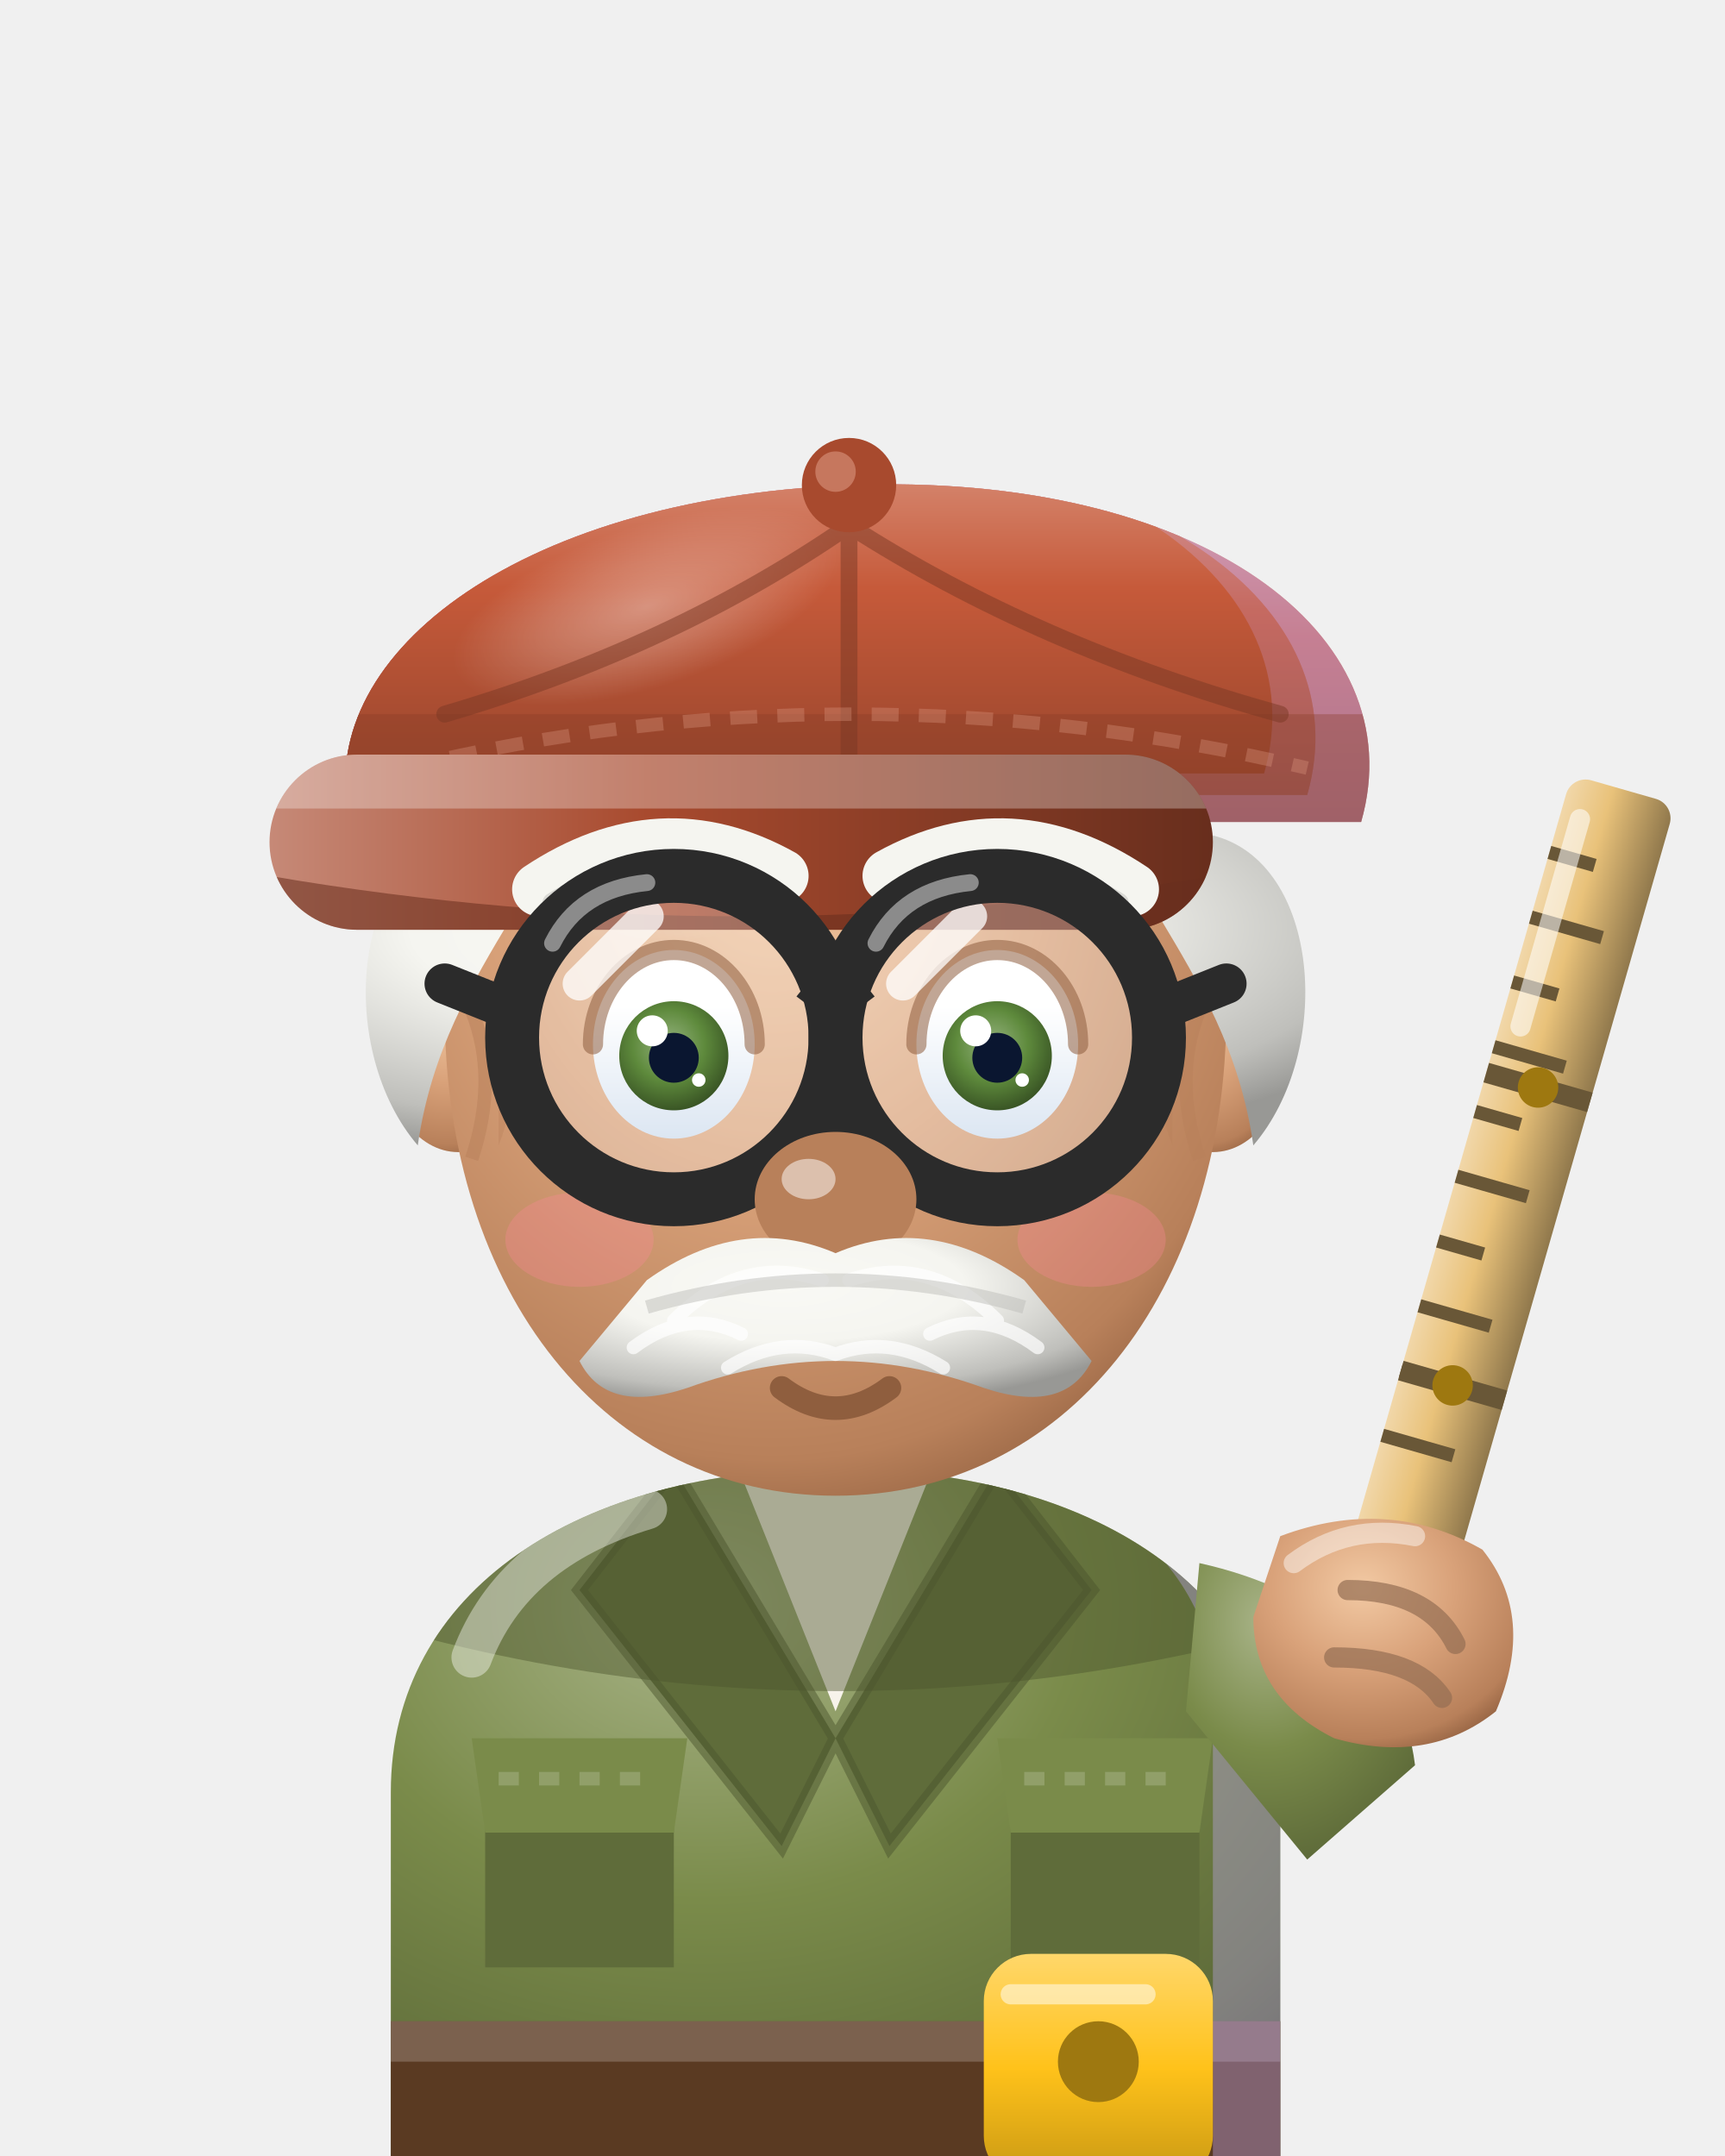
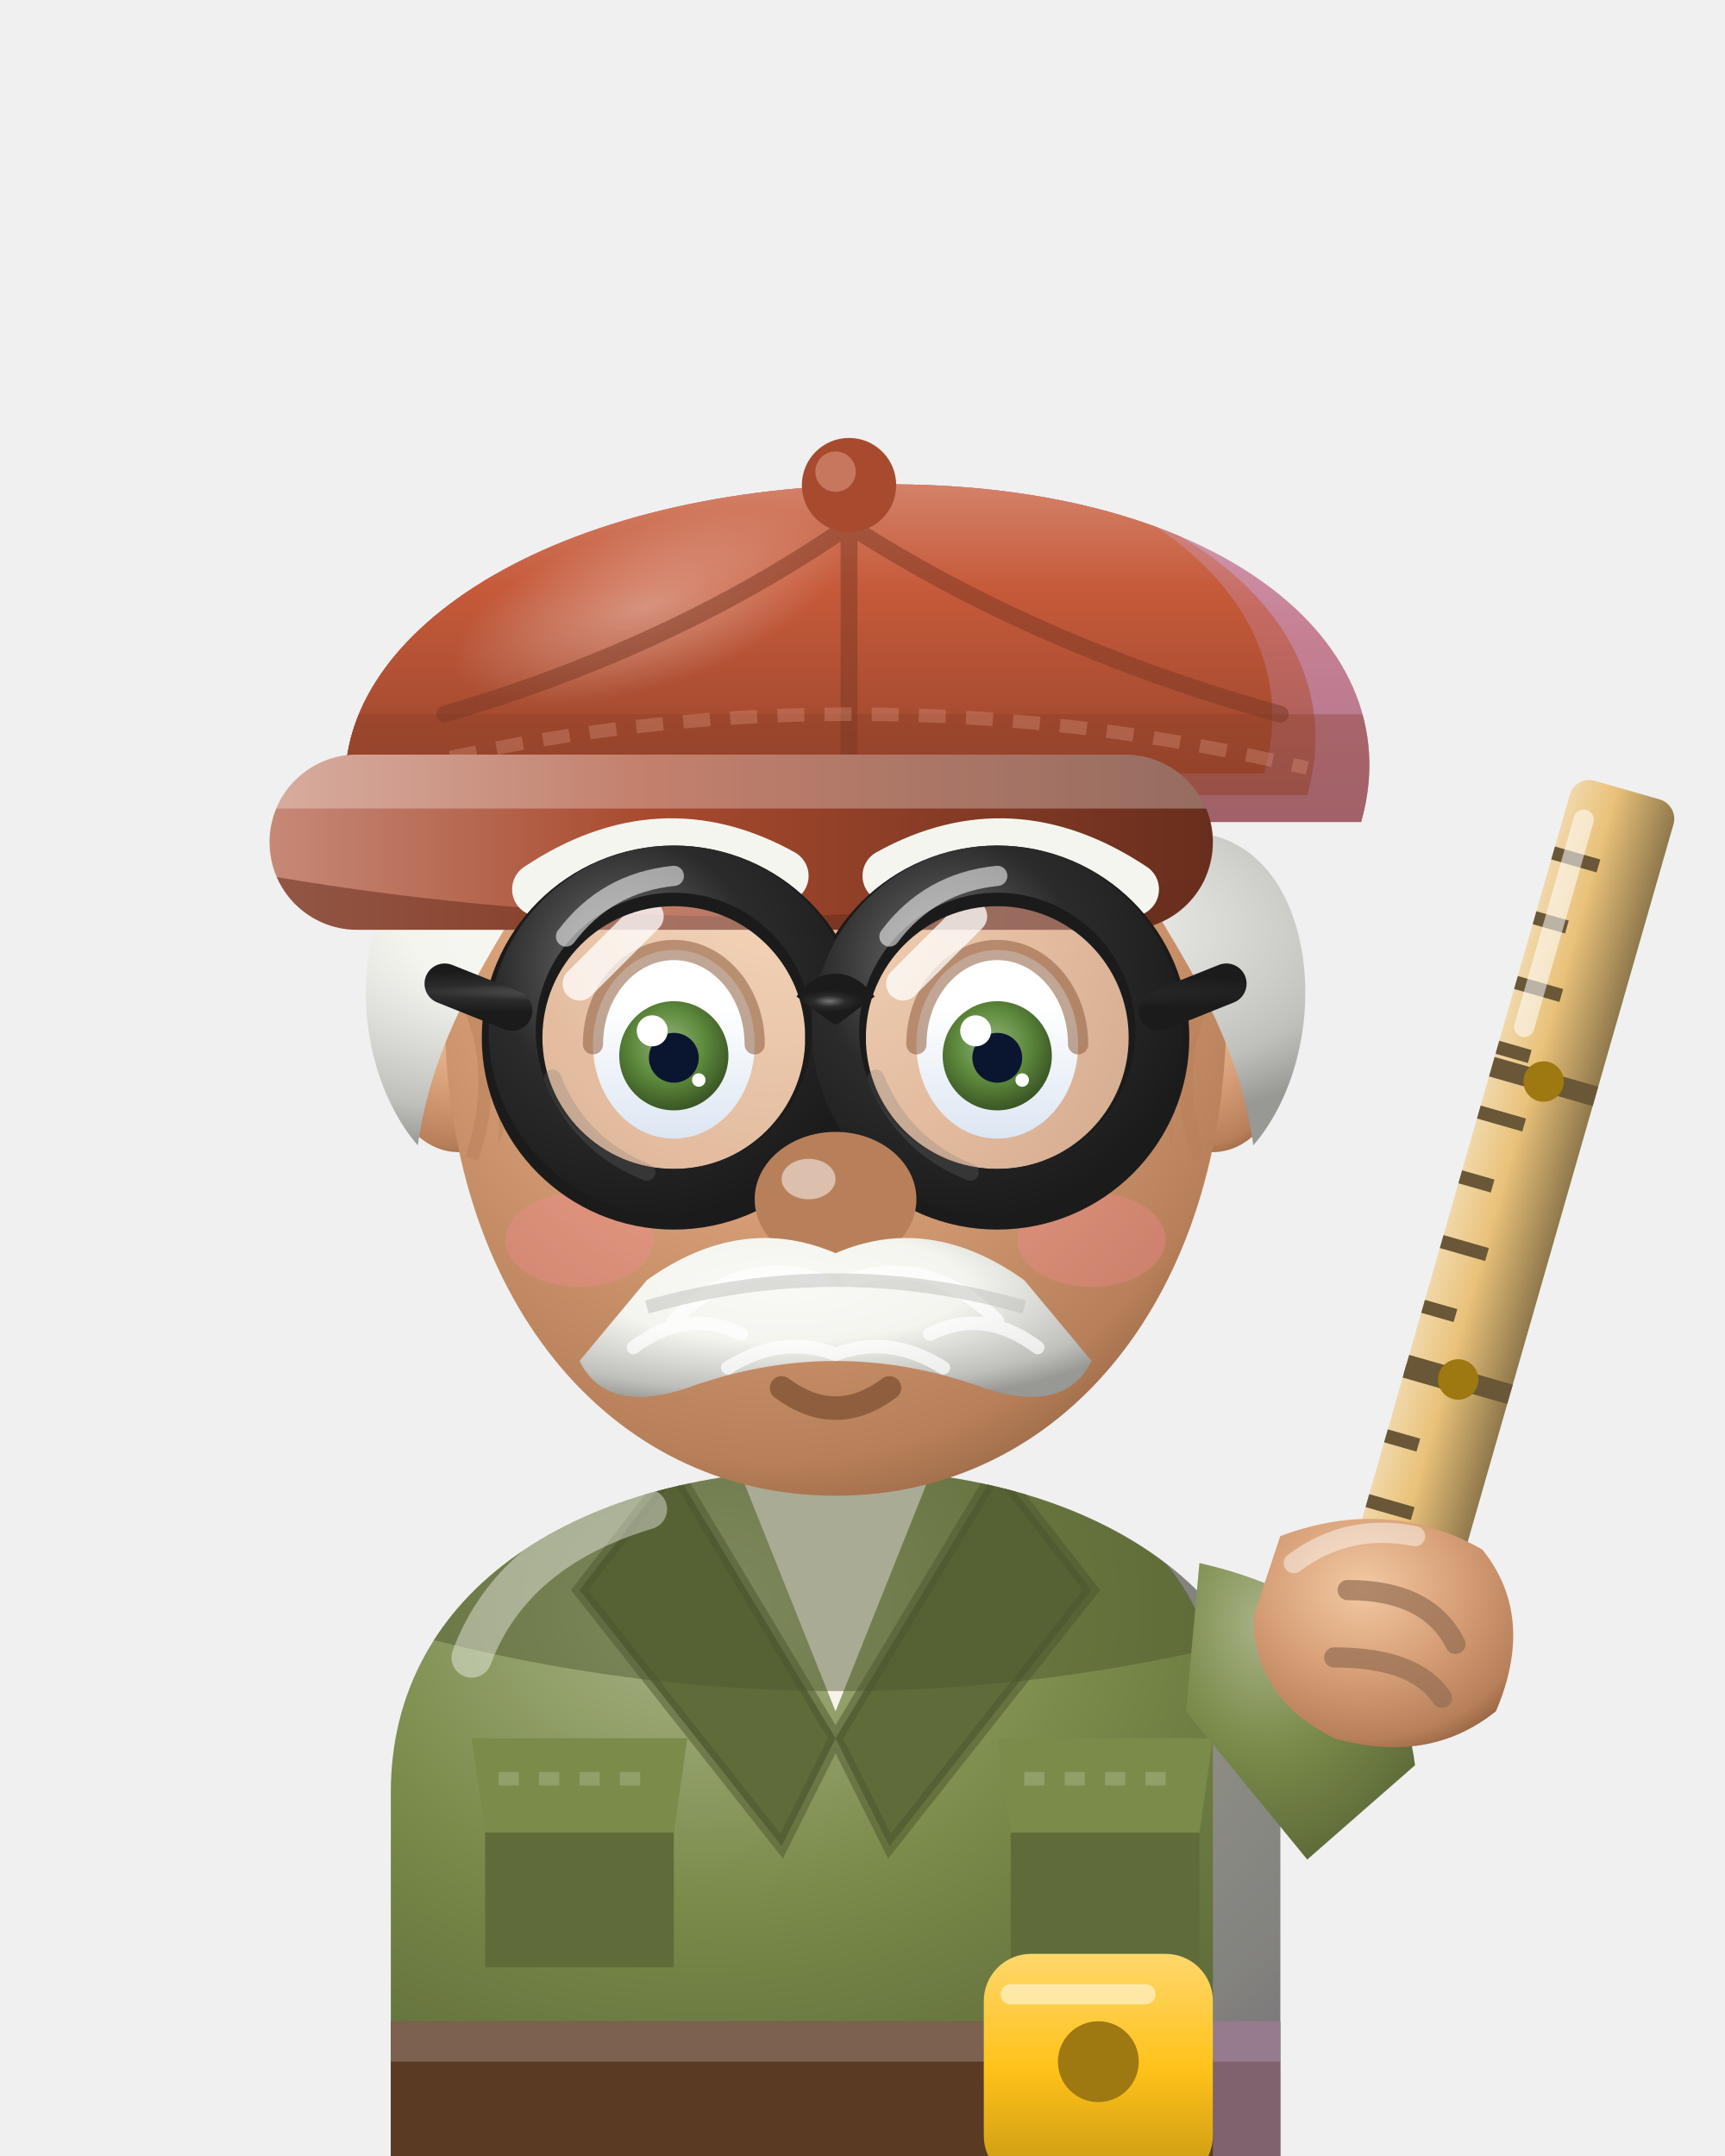
<svg xmlns="http://www.w3.org/2000/svg" viewBox="0 0 256 320" width="256" height="320">
  <defs>
    <radialGradient id="gS" cx="0.42" cy="0.3" r="0.78">
      <stop offset="0" stop-color="#F2C9A3" />
      <stop offset=".45" stop-color="#D9A27A" />
      <stop offset=".85" stop-color="#B8805A" />
      <stop offset="1" stop-color="#8F5E3E" />
    </radialGradient>
    <linearGradient id="gC" x1="0" y1="0" x2="0" y2="1">
      <stop offset="0" stop-color="#DA947F" />
      <stop offset="0.45" stop-color="#C65A3A" />
      <stop offset="1" stop-color="#9A462D" />
    </linearGradient>
    <linearGradient id="gBd" x1="0" y1="0" x2="1" y2="0">
      <stop offset="0" stop-color="#C68977" />
      <stop offset=".4" stop-color="#A84A2E" />
      <stop offset="1" stop-color="#682E1D" />
    </linearGradient>
    <radialGradient id="gJ" cx="0.35" cy="0.2" r="0.95">
      <stop offset="0" stop-color="#A9B489" />
      <stop offset=".45" stop-color="#7A8B4A" />
      <stop offset=".85" stop-color="#5F6C3A" />
      <stop offset="1" stop-color="#4C562E" />
    </radialGradient>
    <radialGradient id="gW" cx="0.4" cy="0.3" r="0.78">
      <stop offset="0" stop-color="#F9F9F5" />
      <stop offset=".45" stop-color="#F5F5F0" />
      <stop offset=".85" stop-color="#BFBFBB" />
      <stop offset="1" stop-color="#989895" />
    </radialGradient>
    <linearGradient id="gR" x1="0" y1="0" x2="1" y2="0">
      <stop offset="0" stop-color="#F1D7A9" />
      <stop offset=".4" stop-color="#E9C27A" />
      <stop offset="1" stop-color="#90784C" />
    </linearGradient>
    <linearGradient id="gTp" x1="0" y1="0" x2="0" y2="1">
      <stop offset="0" stop-color="#FFD76A" />
      <stop offset="0.5" stop-color="#FFC21A" />
      <stop offset="1" stop-color="#C79714" />
    </linearGradient>
    <radialGradient id="gSp" cx="0.5" cy="0.5" r="0.5">
      <stop offset="0" stop-color="#FFFFFF" stop-opacity="0.35" />
      <stop offset="0.55" stop-color="#FFFFFF" stop-opacity="0.175" />
      <stop offset="1" stop-color="#FFFFFF" stop-opacity="0" />
    </radialGradient>
+     <radialGradient id="gFr" cx="0.35" cy="0.3" r="0.8">
+       <stop offset="0" stop-color="#757575" />
+       <stop offset="0.5" stop-color="#2B2B2B" />
+       <stop offset="1" stop-color="#1B1B1B" />
+     </radialGradient>
    <linearGradient id="eyw" x1="0" y1="0" x2="0" y2="1">
      <stop offset=".3" stop-color="#FFFFFF" />
      <stop offset="1" stop-color="#DCE6F2" />
    </linearGradient>
    <radialGradient id="eyi" cx=".45" cy=".4" r=".6">
      <stop offset="0" stop-color="#96B380" />
      <stop offset=".55" stop-color="#5E8A3C" />
      <stop offset="1" stop-color="#3A5625" />
    </radialGradient>
    <g id="ey">
      <ellipse rx="12" ry="14" fill="url(#eyw)" />
      <circle cy="1.7" r="8.1" fill="url(#eyi)" />
      <circle cy="2" r="3.7" fill="#0A1630" />
      <circle cx="-3.2" cy="-2" r="2.3" fill="#FFFFFF" />
      <circle cx="3.7" cy="5.3" r="1" fill="#FFFFFF" />
      <path d="M-12 0A12 14 0 0 1 12 0" fill="none" stroke="#8F5E3E" stroke-opacity=".55" stroke-width="3" stroke-linecap="round" />
    </g>
    <path id="fc" d="M124 84C160 84 182 112 182 150C182 192 158 222 124 222C90 222 66 192 66 150C66 112 88 84 124 84Z" />
-     <path id="jt" d="M58 320V266C58 236 86 218 124 218C162 218 190 236 190 266V320Z" />
    <path id="cr" d="M52 122C46 98 76 74 126 72C178 70 210 94 202 122Z" />
    <rect id="peak" x="40" y="112" width="140" height="26" rx="13" />
    <clipPath id="cfc">
      <use href="#fc" />
-     </clipPath>
-     <clipPath id="cjt">
-       <use href="#jt" />
    </clipPath>
    <clipPath id="ccr">
      <use href="#cr" />
    </clipPath>
    <clipPath id="cpeak">
      <use href="#peak" />
+     </clipPath>
+     <g id="ruler">
+       <rect x="-8" y="-136" width="16" height="136" rx="3" fill="url(#gR)" />
+       <path d="M-8 -124H-1M-8 -114H-3M-8 -104H-1M-8 -94H-3M-8 -84H-1M-8 -74H-3M-8 -64H-1M-8 -54H-3M-8 -44H-1M-8 -34H-3M-8 -24H-1M-8 -14H-3" stroke="#695737" stroke-width="2" />
+       <path d="M-8 -45H8M-8 -91H8" stroke="#695737" stroke-width="3" />
+       <circle cy="-45" r="3" fill="#9E7810" />
+       <circle cy="-91" r="3" fill="#9E7810" />
+       <path d="M-5 -130V-98" stroke="#FFFFFF" stroke-opacity=".55" stroke-width="3" stroke-linecap="round" />
+     </g>
+     <path id="jt" d="M58 320V266C58 236 86 218 124 218C162 218 190 236 190 266V320Z" />
+     <clipPath id="cjt">
+       <use href="#jt" />
    </clipPath>
  </defs>
  <use href="#jt" fill="url(#gJ)" />
  <g clip-path="url(#cjt)">
    <path d="M108 214L124 254L140 214Z" fill="#F7F3EA" />
    <path d="M100 218L124 258L116 274L86 236ZM148 218L124 258L132 274L162 236Z" fill="#5F6C3A" />
    <path d="M100 218L124 258L116 274L86 236ZM148 218L124 258L132 274L162 236Z" fill="none" stroke="#4C562E" stroke-opacity=".5" stroke-width="2" />
    <path d="M72 262H100V292H72ZM150 262H178V292H150Z" fill="#5F6C3A" />
    <path d="M70 258H102L100 272H72ZM148 258H180L178 272H150Z" fill="#7A8B4A" />
    <path d="M74 264H98M152 264H176" stroke="#A9B489" stroke-opacity=".5" stroke-width="2" stroke-dasharray="3 3" />
    <path d="M50 300H200V330H50Z" fill="#5A3A22" />
    <path d="M50 300H200V306H50Z" fill="#FFFFFF" fill-opacity=".2" />
    <path d="M40 218H210V236Q124 266 40 236Z" fill="#4C562E" fill-opacity=".45" />
    <path d="M70 246Q76 230 96 224" fill="none" stroke="#FFFFFF" stroke-opacity=".4" stroke-width="6" stroke-linecap="round" />
    <path d="M180 330V246Q176 230 160 222L166 214Q188 230 190 250V330Z" fill="#C7ADFF" fill-opacity=".35" />
  </g>
  <rect x="146" y="290" width="34" height="34" rx="7" fill="url(#gTp)" />
  <circle cx="163" cy="306" r="6" fill="#9E7810" />
  <path d="M150 296H170" stroke="#FFFFFF" stroke-opacity=".5" stroke-width="3" stroke-linecap="round" />
  <ellipse cx="68" cy="156" rx="11" ry="15" fill="url(#gS)" />
  <ellipse cx="180" cy="156" rx="11" ry="15" fill="url(#gS)" />
  <use href="#fc" fill="url(#gS)" />
  <g clip-path="url(#cfc)">
    <path d="M40 198C80 236 168 236 208 198V250H40Z" fill="#946E53" fill-opacity=".4" />
    <path d="M40 210C80 242 168 242 208 210V250H40Z" fill="#946E53" fill-opacity=".25" />
    <path d="M40 112H210V140C168 124 82 124 40 140Z" fill="#946E53" fill-opacity=".42" />
    <path d="M172 110Q194 150 172 222H188Q200 170 192 110Z" fill="#C7ADFF" fill-opacity=".32" />
    <ellipse cx="96" cy="128" rx="26" ry="12" fill="url(#gSp)" />
    <g fill="#B8805A" fill-opacity=".35">
      <path d="M74 150Q78 160 74 170M174 150Q170 160 174 170" />
      <path d="M70 150Q74 160 70 172M178 150Q174 160 178 172" fill="none" stroke="#B8805A" stroke-opacity=".5" stroke-width="2" />
    </g>
  </g>
  <path d="M68 124C52 128 50 156 62 170C64 156 70 146 76 136ZM180 124C196 128 198 156 186 170C184 156 178 146 172 136Z" fill="url(#gW)" />
  <use href="#cr" fill="url(#gC)" />
  <g clip-path="url(#ccr)">
    <use href="#cr" fill="#C7ADFF" fill-opacity="0.45" />
    <use href="#cr" fill="url(#gC)" transform="translate(-8 -4)" />
    <use href="#cr" fill="#C7ADFF" fill-opacity="0.2" transform="translate(-8 -4)" />
    <use href="#cr" fill="url(#gC)" transform="translate(-14.4 -7.2)" />
    <path d="M40 106H214V126H40Z" fill="#873D27" fill-opacity=".35" />
    <ellipse cx="96" cy="90" rx="30" ry="12" transform="rotate(-18 96 90)" fill="url(#gSp)" />
    <path d="M126 78Q100 96 66 106M126 78Q154 96 190 106M126 76V120" fill="none" stroke="#7B3824" stroke-opacity=".5" stroke-width="2.5" stroke-linecap="round" />
    <path d="M60 114Q126 98 194 114" fill="none" stroke="#DA947F" stroke-opacity=".35" stroke-width="2" stroke-dasharray="4 3" />
  </g>
  <circle cx="126" cy="72" r="7" fill="#A84A2E" />
  <circle cx="124" cy="70" r="3" fill="#DA947F" fill-opacity=".6" />
  <use href="#peak" fill="url(#gBd)" />
  <g clip-path="url(#cpeak)">
    <rect x="40" y="112" width="140" height="8" fill="#FFFFFF" fill-opacity=".3" />
    <path d="M40 130Q110 142 180 130V140H40Z" fill="#682E1D" fill-opacity=".55" />
  </g>
  <g id="face">
    <g fill="#FF879A" fill-opacity=".3">
      <ellipse cx="86" cy="184" rx="11" ry="7" />
      <ellipse cx="162" cy="184" rx="11" ry="7" />
    </g>
    <path d="M80 132Q98 120 116 130M132 130Q150 120 168 132" fill="none" stroke="#F5F5F0" stroke-width="8" stroke-linecap="round" />
    <path d="M82 134Q98 124 114 132M134 132Q150 124 166 134" fill="none" stroke="#BFBFBB" stroke-opacity=".5" stroke-width="3" stroke-linecap="round" />
    <circle cx="100" cy="154" r="24" fill="#FFFFFF" fill-opacity=".28" />
    <circle cx="148" cy="154" r="24" fill="#FFFFFF" fill-opacity=".28" />
    <use href="#ey" transform="translate(100 155)" />
    <use href="#ey" transform="translate(148 155)" />
    <path d="M86 146L96 136M134 146L144 136" stroke="#FFFFFF" stroke-opacity=".75" stroke-width="5" stroke-linecap="round" />
-     <circle cx="100" cy="154" r="24" fill="none" stroke="#2B2B2B" stroke-width="8" />
-     <circle cx="148" cy="154" r="24" fill="none" stroke="#2B2B2B" stroke-width="8" />
-     <path d="M121 150Q124 146 127 150" fill="none" stroke="#2B2B2B" stroke-width="7" />
-     <path d="M76 150L66 146M172 150L182 146" stroke="#2B2B2B" stroke-width="6" stroke-linecap="round" />
-     <path d="M82 140Q86 132 96 131M130 140Q134 132 144 131" fill="none" stroke="#FFFFFF" stroke-opacity=".45" stroke-width="2.5" stroke-linecap="round" />
+     <circle cx="100" cy="154" r="24" fill="none" stroke="#1B1B1B" stroke-width="9" />
+     <circle cx="148" cy="154" r="24" fill="none" stroke="#1B1B1B" stroke-width="9" />
+     <circle cx="100" cy="153" r="24" fill="none" stroke="url(#gFr)" stroke-width="7" />
+     <circle cx="148" cy="153" r="24" fill="none" stroke="url(#gFr)" stroke-width="7" />
+     <path d="M121 150Q124 146 127 150" fill="none" stroke="url(#gFr)" stroke-width="7" />
+     <path d="M76 150L66 146M172 150L182 146" stroke="url(#gFr)" stroke-width="6" stroke-linecap="round" />
+     <path d="M84 139Q90 131 100 130M132 139Q138 131 148 130" fill="none" stroke="#FFFFFF" stroke-opacity=".55" stroke-width="3" stroke-linecap="round" />
+     <path d="M82 160Q86 170 96 174M130 160Q134 170 144 174" fill="none" stroke="#757575" stroke-opacity=".25" stroke-width="2.5" stroke-linecap="round" />
    <ellipse cx="124" cy="178" rx="12" ry="10" fill="#B8805A" />
    <ellipse cx="120" cy="175" rx="4" ry="3" fill="#FFFFFF" fill-opacity=".5" />
    <path d="M116 206Q124 212 132 206" fill="none" stroke="#8F5E3E" stroke-width="3.5" stroke-linecap="round" />
    <path d="M96 190Q110 180 124 186Q138 180 152 190L162 202Q158 210 146 206Q124 198 102 206Q90 210 86 202Z" fill="url(#gW)" />
    <path d="M100 196Q110 186 122 190M126 190Q138 186 148 196M94 200Q102 194 110 198M138 198Q146 194 154 200M108 203Q116 198 124 201M124 201Q132 198 140 203" fill="none" stroke="#FFFFFF" stroke-opacity=".7" stroke-width="2" stroke-linecap="round" />
    <path d="M96 194Q124 186 152 194" fill="none" stroke="#BFBFBB" stroke-opacity=".5" stroke-width="2" />
  </g>
-   <g transform="rotate(16 204 246)">
-     <rect x="196" y="112" width="16" height="136" rx="3" fill="url(#gR)" />
-     <path d="M196 124H203M196 134H207M196 144H203M196 154H207M196 164H203M196 174H207M196 184H203M196 194H207M196 204H203M196 214H207" stroke="#695737" stroke-width="2" />
-     <path d="M196 158H212M196 204H212" stroke="#695737" stroke-width="3" />
-     <circle cx="204" cy="158" r="3" fill="#9E7810" />
-     <circle cx="204" cy="204" r="3" fill="#9E7810" />
-     <path d="M199 118V150" stroke="#FFFFFF" stroke-opacity=".55" stroke-width="3" stroke-linecap="round" />
-   </g>
+   <use href="#ruler" transform="translate(204 248) rotate(16)" />
  <path d="M178 232C196 236 208 246 210 262L194 276L176 254Z" fill="url(#gJ)" />
  <path d="M190 228Q206 222 220 230Q228 240 222 254Q212 262 198 258Q186 252 186 240Z" fill="url(#gS)" />
  <path d="M200 236Q212 236 216 244M198 246Q210 246 214 252" fill="none" stroke="#946E53" stroke-opacity=".7" stroke-width="3" stroke-linecap="round" />
  <path d="M192 232Q200 226 210 228" fill="none" stroke="#FFFFFF" stroke-opacity=".45" stroke-width="3" stroke-linecap="round" />
</svg>
